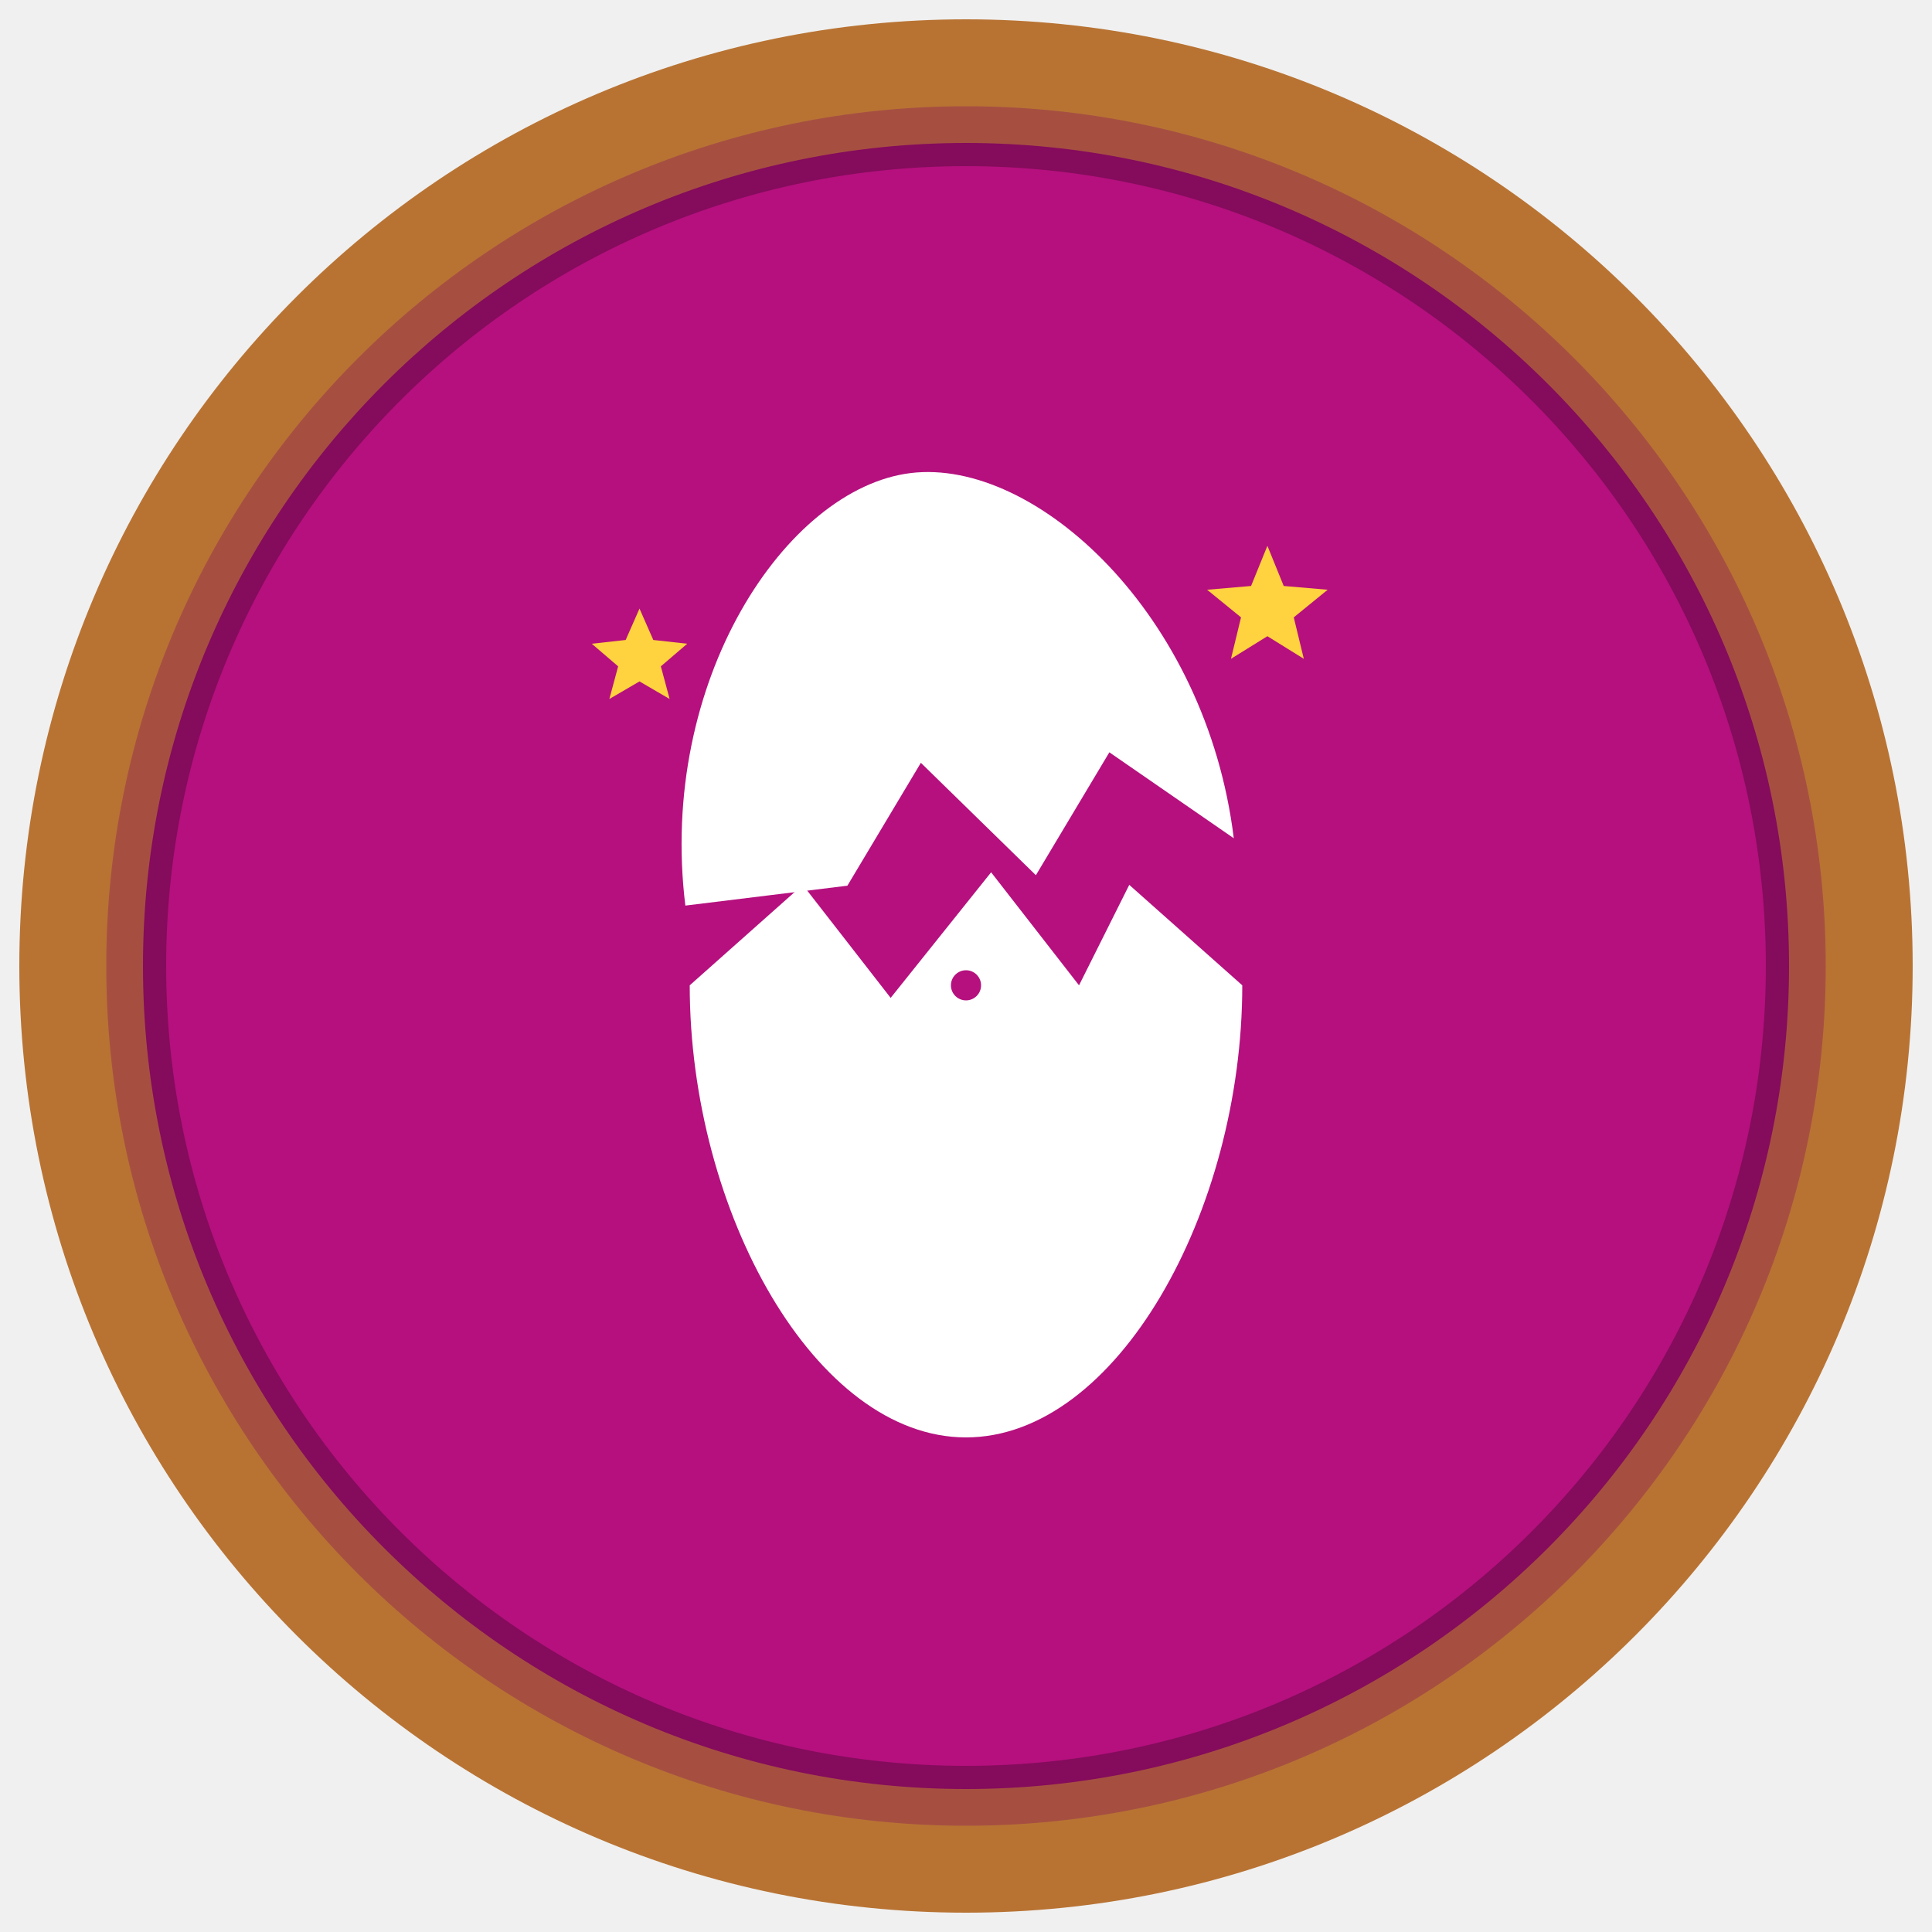
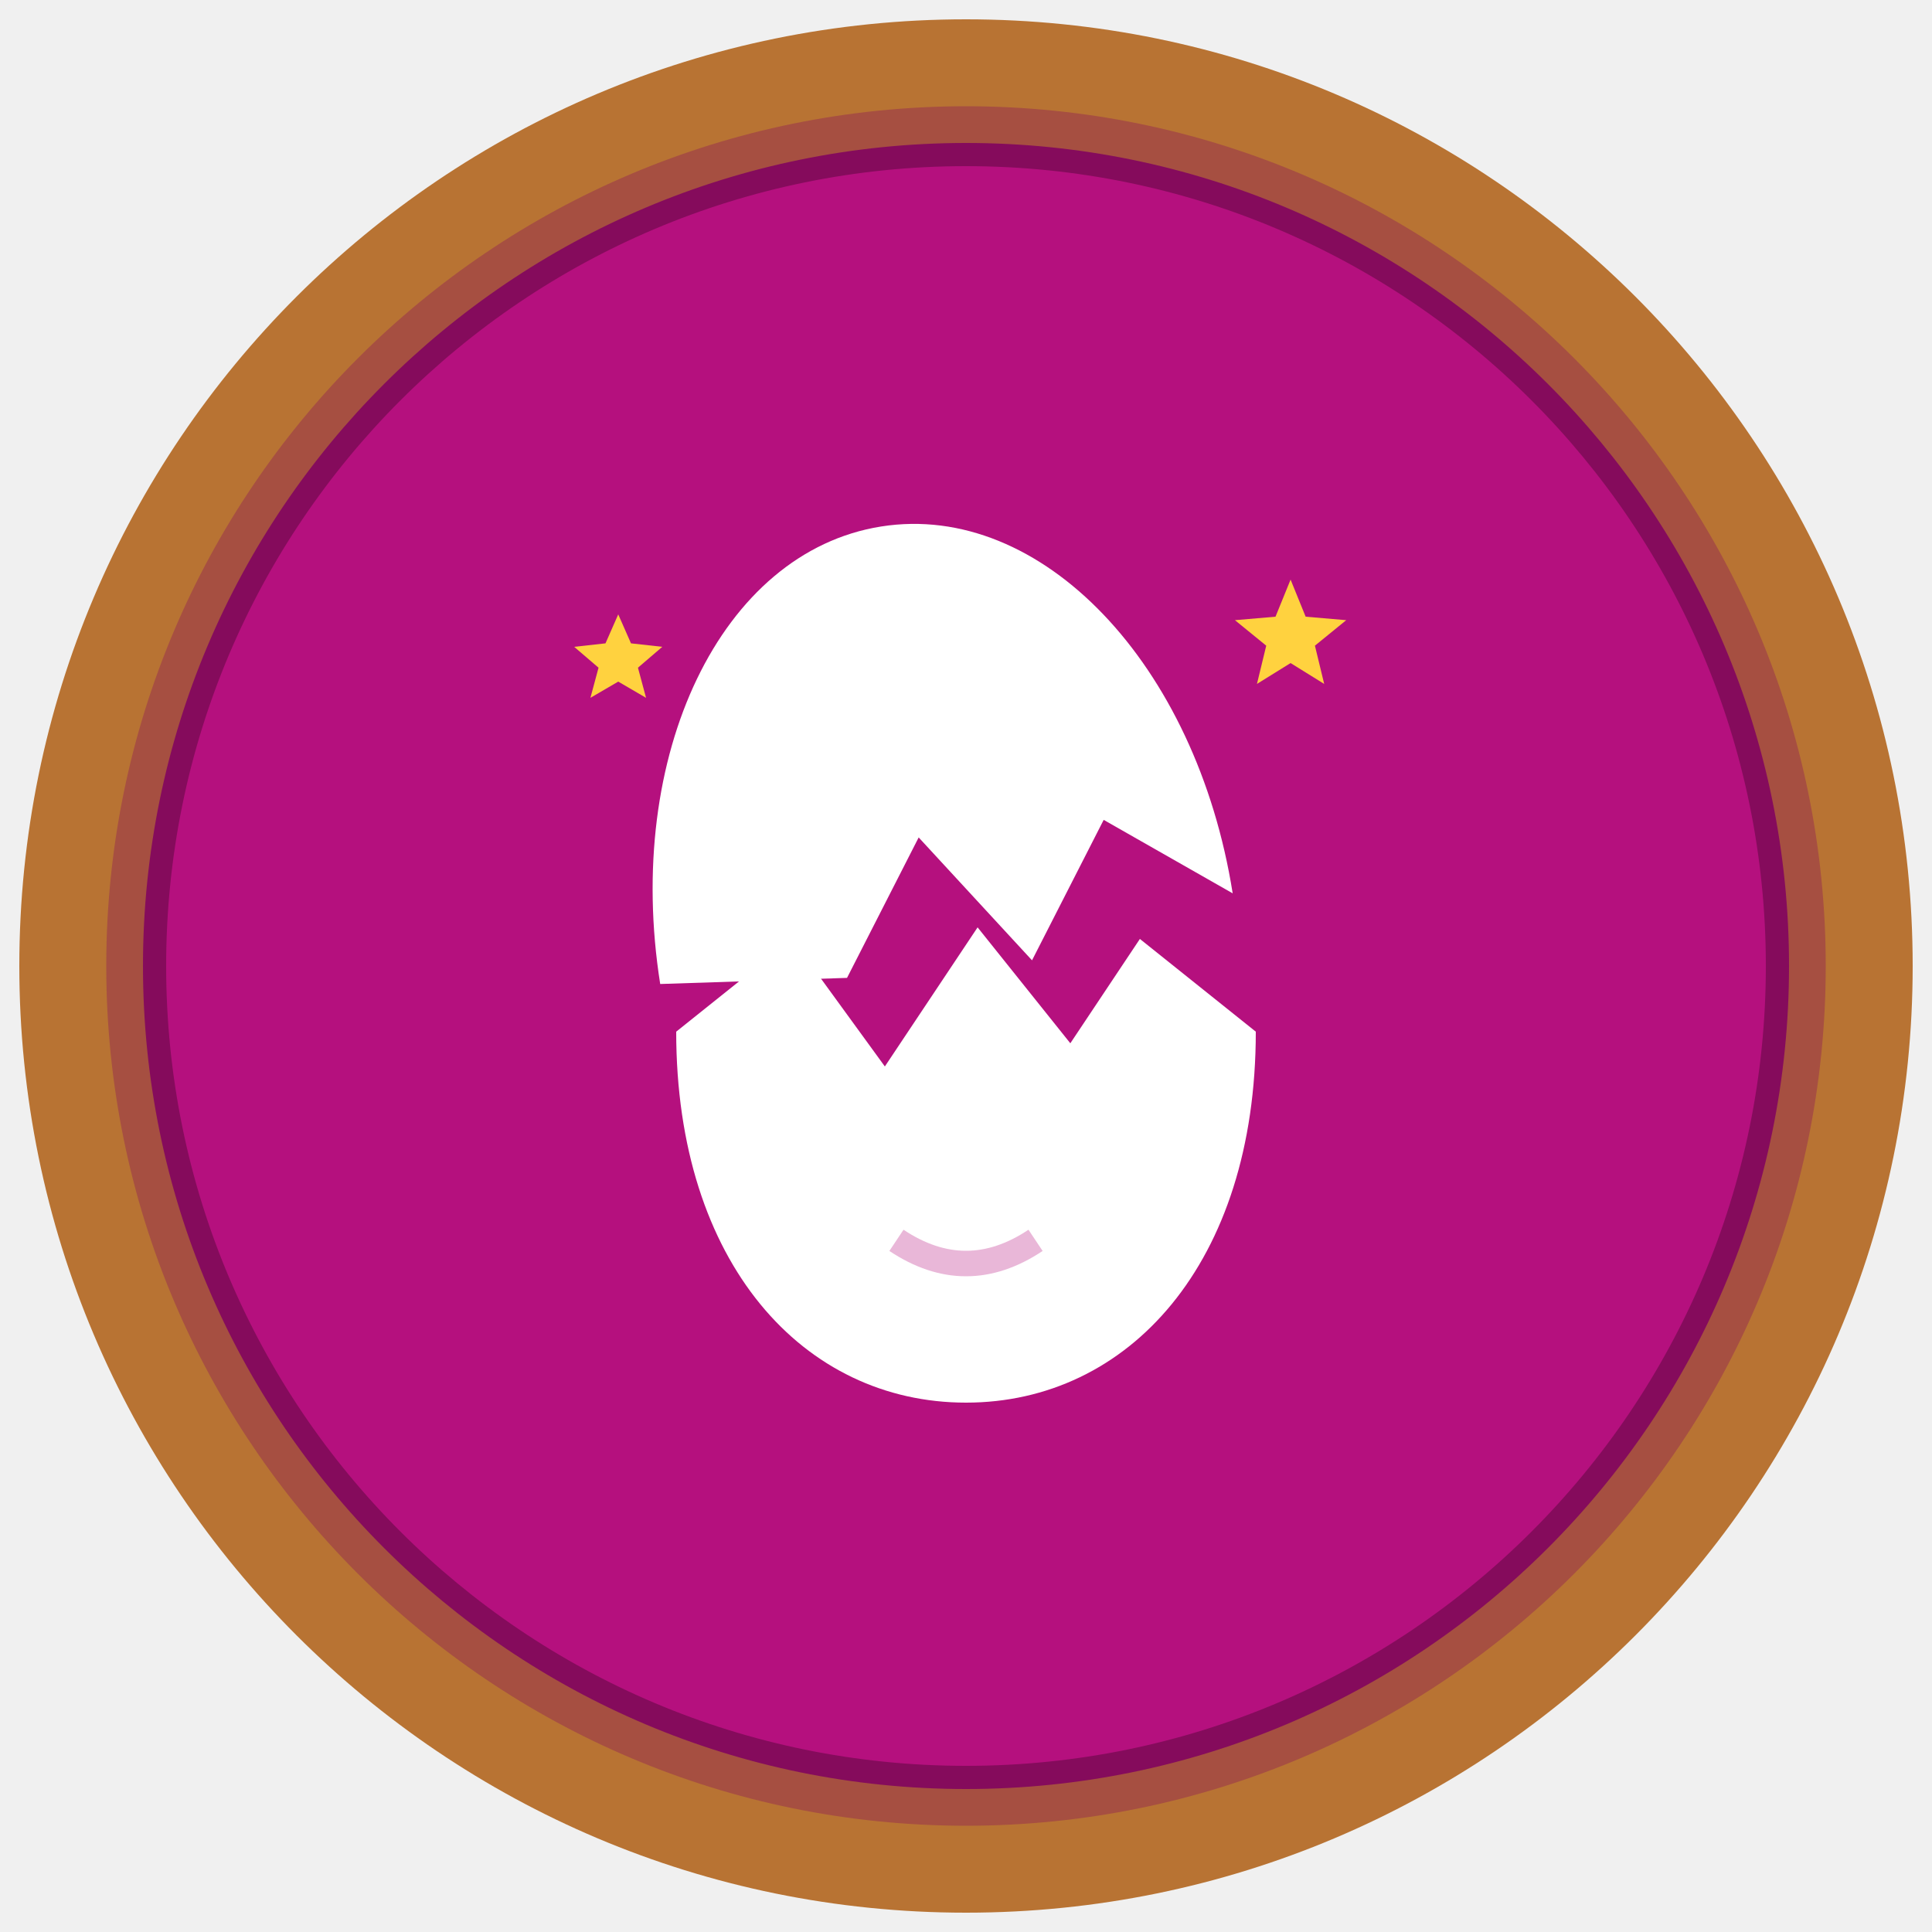
<svg xmlns="http://www.w3.org/2000/svg" viewBox="-100 -100 200 200" width="400" height="400">
  <circle r="98" fill="#B87333" />
  <circle r="89" fill="#850B5C" opacity=".35" />
  <circle r="84" fill="#B5107E" />
  <circle r="84" fill="none" stroke="#850B5C" stroke-width="2.4" />
-   <g transform="translate(0 2) scale(1.3)">
-     <g transform="translate(-1 -5) rotate(-7 0 -8)">
-       <path d="M-22,-4 C-22,-22 -10,-36 0,-36 C10,-36 22,-22 22,-4 L13,-12 L6,-3 L-2,-13 L-9,-4Z" fill="#FFFFFF" />
+   <g transform="translate(0 2) scale(1.2)">
+     <g transform="translate(-2 -6) rotate(-9 0 0)">
+       <path d="M-25,2 C-25,-18 -14,-34 0,-34 C14,-34 25,-18 25,2 L15,-6 L7,5 L-1,-7 L-9,4Z" fill="#FFFFFF" />
    </g>
-     <path d="M-22,0 L-13,-8 L-6,1 L2,-9 L9,0 L13,-8 L22,0 C22,18 12,36 0,36 C-12,36 -22,18 -22,0Z" fill="#FFFFFF" />
-     <circle cx="0" cy="0" r="1.2" fill="#B5107E" />
-     <polygon points="24.0,-35.0 25.3,-31.8 28.8,-31.5 26.1,-29.3 26.9,-26.0 24.0,-27.8 21.1,-26.0 21.9,-29.3 19.2,-31.5 22.7,-31.8" fill="#FFD23F" stroke-linejoin="round" />
-     <polygon points="-26.0,-30.0 -24.9,-27.5 -22.2,-27.2 -24.3,-25.4 -23.6,-22.8 -26.0,-24.2 -28.4,-22.8 -27.7,-25.4 -29.8,-27.2 -27.1,-27.5" fill="#FFD23F" stroke-linejoin="round" />
+     <path d="M-25,4 L-15,-4 L-7,7 L1,-5 L9,5 L15,-4 L25,4 C25,24 14,36 0,36 C-14,36 -25,24 -25,4Z" fill="#FFFFFF" />
+     <path d="M-6,22 Q0,26 6,22" stroke="#B5107E" stroke-opacity=".3" stroke-width="2.2" fill="none" />
+     <polygon points="28.0,-35.0 29.3,-31.8 32.8,-31.5 30.1,-29.3 30.9,-26.0 28.0,-27.8 25.1,-26.0 25.9,-29.3 23.2,-31.5 26.7,-31.8" fill="#FFD23F" stroke-linejoin="round" />
+     <polygon points="-30.0,-32.0 -28.9,-29.5 -26.2,-29.2 -28.3,-27.4 -27.6,-24.8 -30.0,-26.2 -32.4,-24.8 -31.7,-27.4 -33.8,-29.2 -31.1,-29.5" fill="#FFD23F" stroke-linejoin="round" />
  </g>
</svg>
